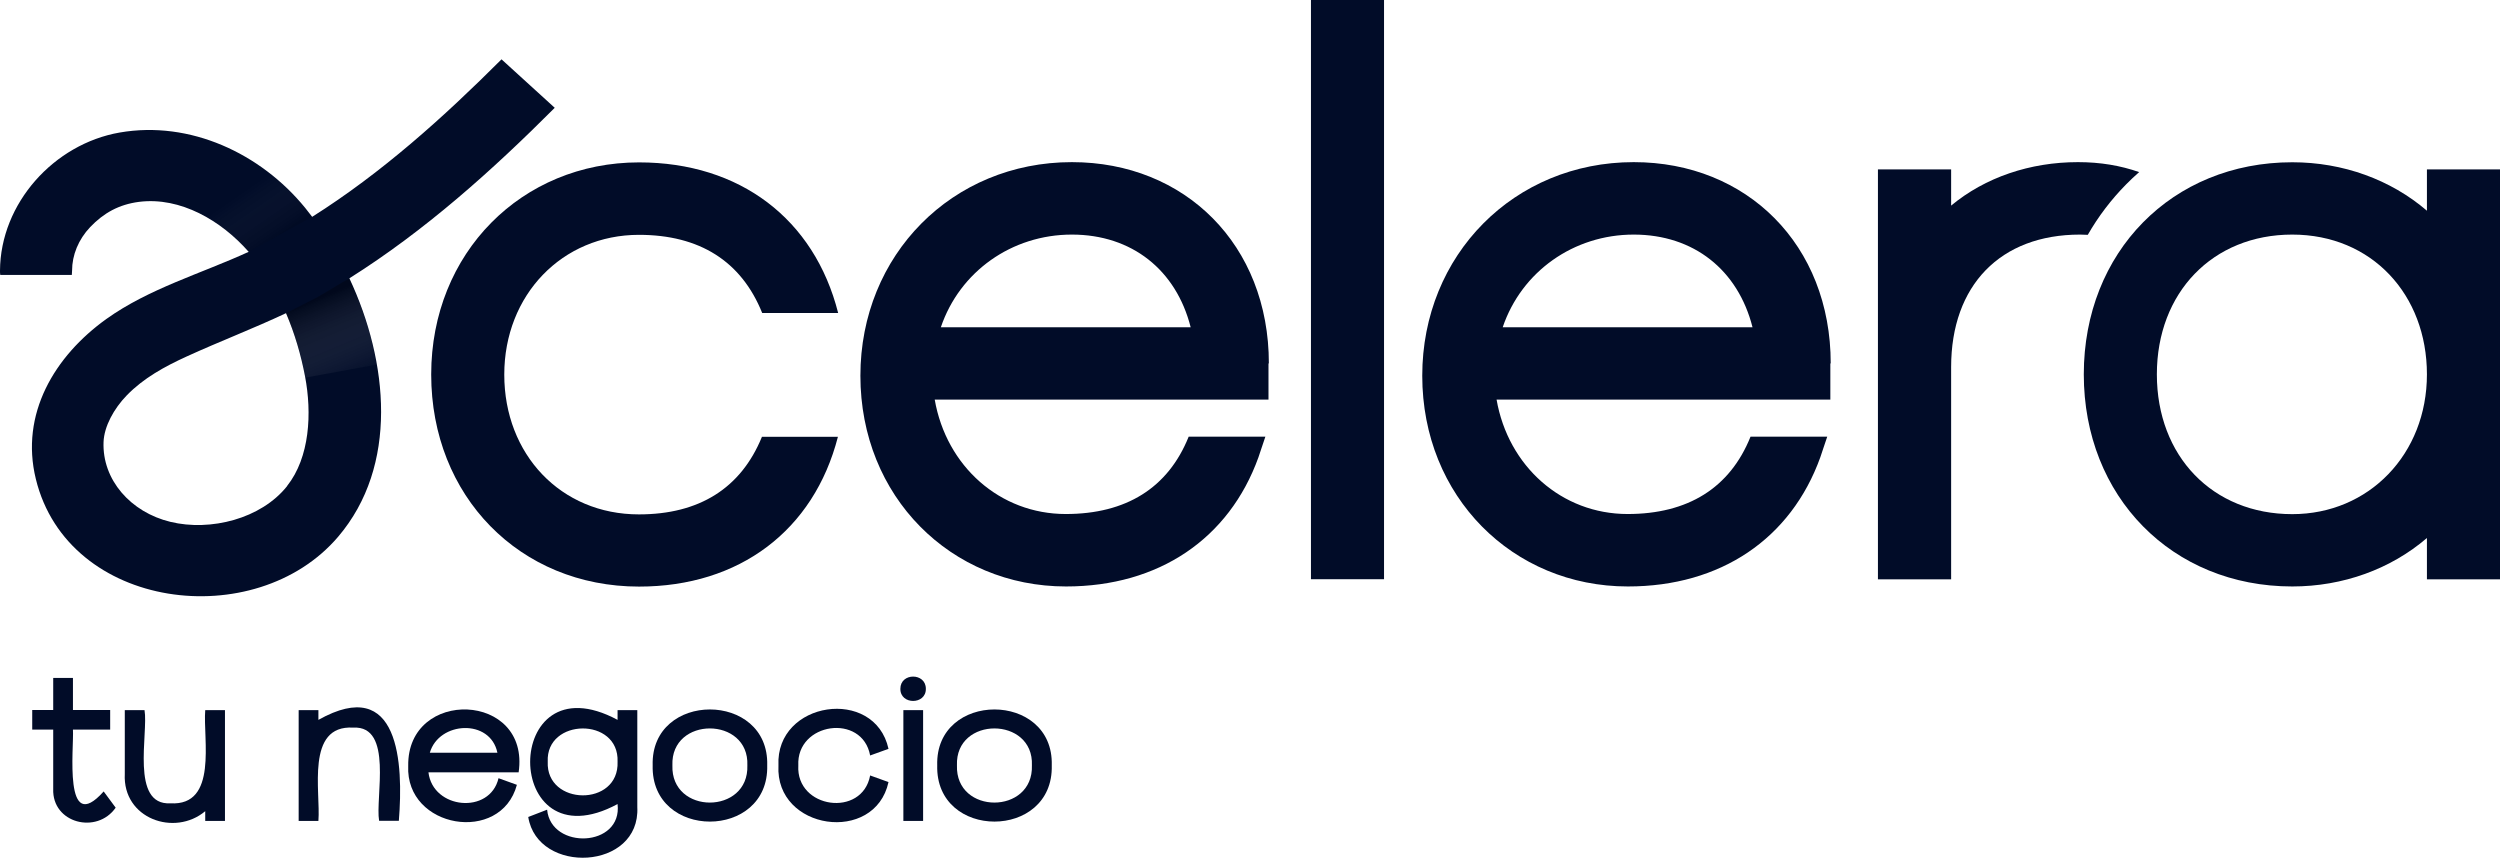
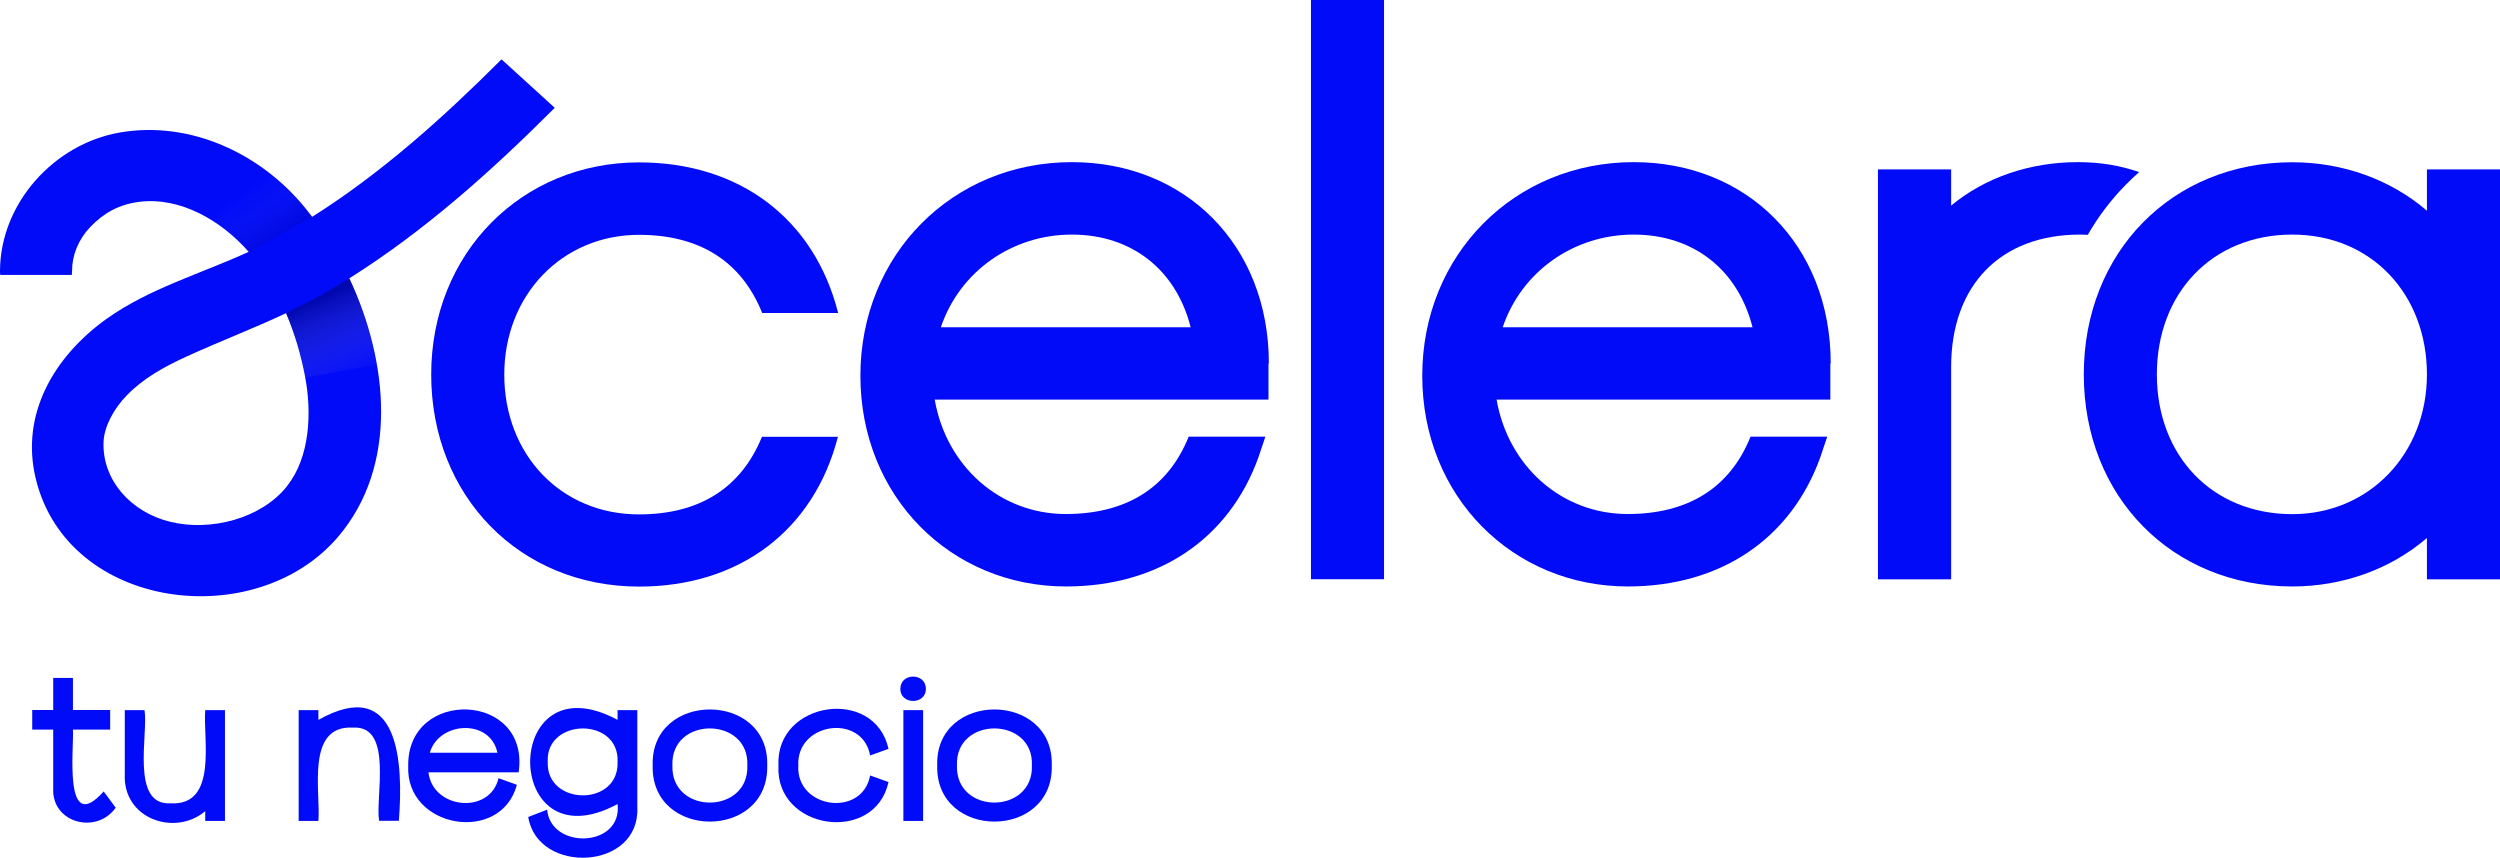
<svg xmlns="http://www.w3.org/2000/svg" xmlns:xlink="http://www.w3.org/1999/xlink" id="Capa_1" data-name="Capa 1" viewBox="0 0 200.14 68.66">
  <defs>
-     <style>      .cls-1 {        fill: #010c28;      }      .cls-2 {        fill: url(#Degradado_sin_nombre_105);      }      .cls-3 {        opacity: .3;      }      .cls-4 {        fill: url(#Degradado_sin_nombre_105-2);        opacity: .31;      }    </style>
+     <style>      .cls-1 {        fill: #010BF8;      }      .cls-2 {        fill: url(#Degradado_sin_nombre_105);      }      .cls-3 {        opacity: .3;      }      .cls-4 {        fill: url(#Degradado_sin_nombre_105-2);        opacity: .31;      }    </style>
    <linearGradient id="Degradado_sin_nombre_105" data-name="Degradado sin nombre 105" x1="25.26" y1="23.96" x2="28.61" y2="32.02" gradientUnits="userSpaceOnUse">
      <stop offset="0" stop-color="#000" />
      <stop offset=".83" stop-color="#fff" stop-opacity="0" />
    </linearGradient>
    <linearGradient id="Degradado_sin_nombre_105-2" data-name="Degradado sin nombre 105" x1="21.72" y1="19.3" x2="18.61" y2="14.81" xlink:href="#Degradado_sin_nombre_105" />
  </defs>
  <g>
    <g>
      <path class="cls-1" d="M44.41,8.63l-4.26-3.88c-4.66,4.66-9.59,9.09-15.16,12.61-.19-.25-.38-.49-.57-.73-3.55-4.35-9.21-7-14.84-6.02C4.32,11.53.03,16.27,0,21.67c0,.12,0,.23.02.34h5.73c.01-.11.02-.22.02-.34,0-1.25.51-2.5,1.45-3.49,1.08-1.13,2.3-1.81,3.91-2.02,3.32-.42,6.59,1.51,8.78,4-3.82,1.75-7.99,2.94-11.4,5.38-4.14,2.97-6.92,7.6-5.64,12.81,2.57,10.53,17.59,12.38,24.2,4.62,4.84-5.68,4.03-14,.9-20.69,6.05-3.81,11.41-8.61,16.46-13.67ZM22.99,38.91c-2.1,2.64-6.15,3.64-9.34,2.87-3.19-.77-5.48-3.37-5.36-6.4.05-1.24.82-2.66,1.86-3.73,1.35-1.39,3.04-2.31,4.79-3.11,2.65-1.21,5.35-2.24,7.96-3.47.7,1.64,1.2,3.37,1.52,5.06.56,2.93.39,6.48-1.44,8.78Z" />
      <g>
        <path class="cls-1" d="M60.99,34.97h6.09c-1.93,7.5-7.89,11.99-15.92,11.99-9.56,0-16.64-7.25-16.64-16.98s7.25-16.98,16.64-16.98c8.06,0,14.03,4.52,15.94,12.06h-6.08c-1.67-4.15-5.02-6.26-9.87-6.26-6.14,0-10.78,4.81-10.78,11.19s4.52,11.19,10.78,11.19c4.82,0,8.16-2.09,9.84-6.19Z" />
        <path class="cls-1" d="M110.8,46.37h-5.85V0h5.85v46.37Z" />
        <path class="cls-1" d="M146.56,29.1c0-9.51-6.72-16.12-15.77-16.12-9.57,0-16.93,7.42-16.93,17.1s7.25,16.87,16.46,16.87c7.43,0,13.06-3.82,15.41-10.35l.19-.57h0s.36-1.07.36-1.07h-6.14c-1.65,4.11-5.02,6.19-9.84,6.19-5.27,0-9.56-3.82-10.49-9.16h26.72v-2.9ZM120.3,26.2c1.51-4.46,5.68-7.42,10.49-7.42s8.35,2.84,9.51,7.42h-20Z" />
        <path class="cls-1" d="M101.58,29.1c0-9.51-6.72-16.12-15.77-16.12-9.57,0-16.93,7.42-16.93,17.1s7.25,16.87,16.46,16.87c7.43,0,13.06-3.82,15.41-10.35l.19-.57h0s.36-1.07.36-1.07h-6.14c-1.65,4.11-5.02,6.19-9.84,6.19-5.27,0-9.56-3.82-10.49-9.16h26.72v-2.9ZM75.32,26.2c1.51-4.46,5.68-7.42,10.49-7.42s8.35,2.84,9.51,7.42h-20Z" />
        <path class="cls-1" d="M171.25,13.78c-.36.31-.71.65-1.05.99-1.19,1.21-2.22,2.56-3.06,4.03-.2-.01-.41-.02-.62-.02-6.38,0-10.32,4.06-10.32,10.61v16.99h-5.86V13.56h5.86v2.9c2.72-2.26,6.32-3.48,10.15-3.48,1.78,0,3.4.27,4.91.8Z" />
        <path class="cls-1" d="M194.29,13.56v3.31c-2.9-2.49-6.72-3.88-10.78-3.88-9.62,0-16.69,7.19-16.69,16.98s7.07,16.98,16.69,16.98c4.06,0,7.88-1.39,10.78-3.88v3.31h5.86V13.56h-5.86ZM183.51,41.16c-6.38,0-10.84-4.64-10.84-11.19s4.47-11.19,10.84-11.19,10.78,4.81,10.78,11.19-4.64,11.19-10.78,11.19Z" />
      </g>
    </g>
    <g>
      <path class="cls-1" d="M4.26,63.16v-4.75h-1.68v-1.57h1.68v-2.57h1.58v2.57h2.98v1.57h-2.98c.09,1.44-.79,8.59,2.46,4.95l.96,1.3c-1.51,2.16-5.1,1.24-5-1.5Z" />
      <path class="cls-1" d="M9.99,61.96v-5.11h1.58c.32,1.84-1.15,7.64,2.07,7.46,3.83.23,2.6-5.15,2.79-7.46h1.58v8.87h-1.58v-.78c-2.45,2.06-6.62.6-6.44-2.98Z" />
      <path class="cls-1" d="M25.49,65.72h-1.58v-8.87h1.58v.78c6.5-3.65,6.81,3.5,6.44,8.08h-1.58c-.32-1.84,1.15-7.64-2.07-7.46-3.83-.23-2.6,5.15-2.79,7.46Z" />
      <path class="cls-1" d="M32.68,61.31c-.09-6.27,9.78-5.93,8.84.52h-7.22c.35,2.96,4.92,3.4,5.61.47l1.47.53c-1.28,4.78-8.93,3.5-8.7-1.52ZM39.82,60.26c-.57-2.75-4.68-2.52-5.41,0h5.41Z" />
      <path class="cls-1" d="M42.3,65.4l1.5-.58c.31,3.24,6.05,3.03,5.64-.45-9.32,5.02-9.34-11.76,0-6.74v-.78h1.58v7.76c.26,5.08-7.98,5.44-8.73.8ZM49.44,60.98c.14-3.6-5.76-3.5-5.59,0-.16,3.54,5.73,3.64,5.59,0Z" />
      <path class="cls-1" d="M52.25,61.27c-.17-5.97,9.34-5.96,9.17,0,.16,6-9.33,6.01-9.17,0ZM59.83,61.27c.16-3.93-6.15-3.95-6,0-.14,3.98,6.14,3.97,6,0Z" />
      <path class="cls-1" d="M62.32,61.28c-.25-5.16,7.71-6.34,8.81-1.33l-1.47.53c-.63-3.41-5.92-2.64-5.75.8-.2,3.46,5.12,4.2,5.75.8l1.47.53c-1.09,5-9.09,3.86-8.81-1.33Z" />
      <path class="cls-1" d="M72.08,55.14c0-1.3,2.04-1.3,2.04,0,.02,1.3-2.06,1.3-2.04,0ZM73.9,65.72h-1.58v-8.87h1.58v8.87Z" />
      <path class="cls-1" d="M75.03,61.27c-.17-5.97,9.34-5.96,9.17,0,.16,6-9.33,6.01-9.17,0ZM82.61,61.27c.16-3.93-6.15-3.95-6,0-.14,3.98,6.14,3.97,6,0Z" />
    </g>
  </g>
  <g>
    <g class="cls-3">
      <path class="cls-2" d="M24.45,30.23c-.09-.33-.14-.82-.3-1.46-.26-1.03-.4-1.36-.55-1.84-.13-.43-.39-1.12-.7-1.86.36-.2,2.2-1.1,2.56-1.31,1.05-.59,1.97-1.2,2.49-1.46,0,0,.8,1.79,1.16,2.84.06.19.39,1.18.44,1.38.11.46.17.6.18.65.03.14.07.32.13.61.05.25.13.7.28,1.41" />
    </g>
    <g class="cls-3">
      <path class="cls-4" d="M19.9,20.17c-.09-.09-.2-.23-.36-.39-.39-.4-.6-.59-.77-.75-.42-.39-.78-.68-.98-.81-.38-.25-.32-.28-1.31-.86-.46-.27-.83-.42-1.11-.54.82-1.73,1.62-3.45,2.44-5.18.41.17.93.39,1.63.79,1.44.83,1.71,1.09,2.4,1.63.44.34,1.01.82,2.11,2.02.67.73.75.91,1.04,1.28-1.7.94-3.4,1.88-5.1,2.81Z" />
    </g>
  </g>
</svg>
